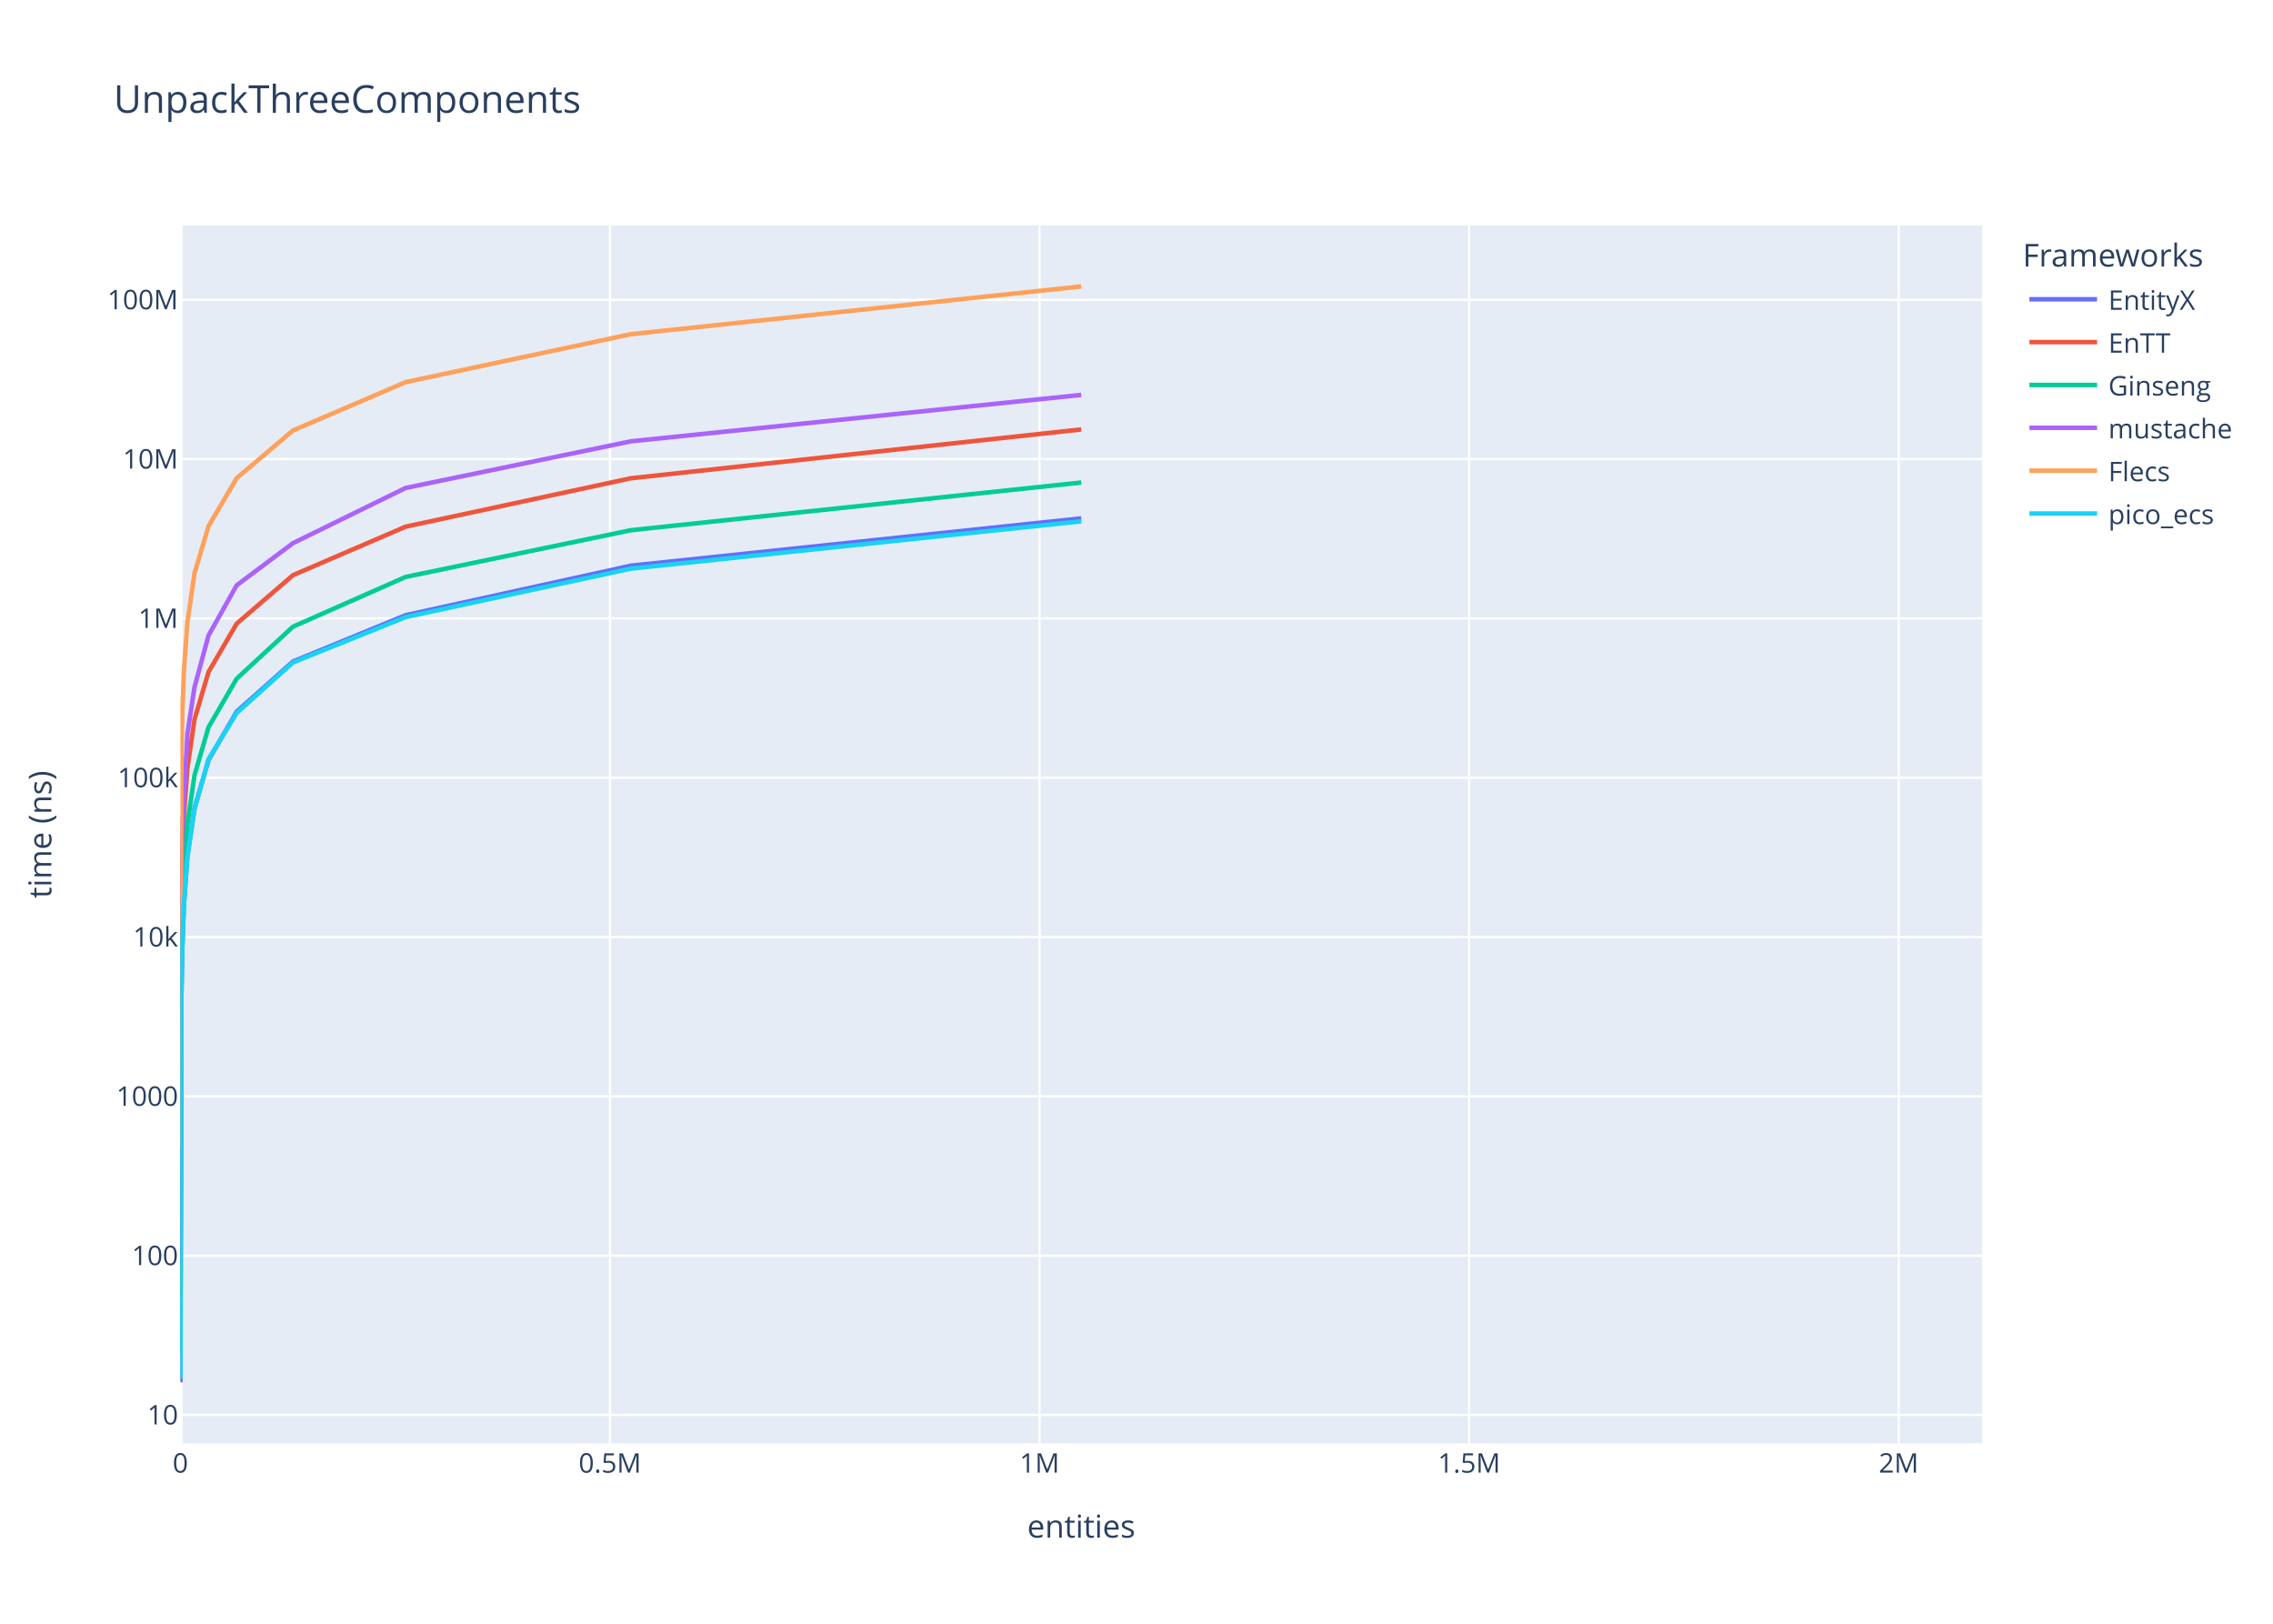
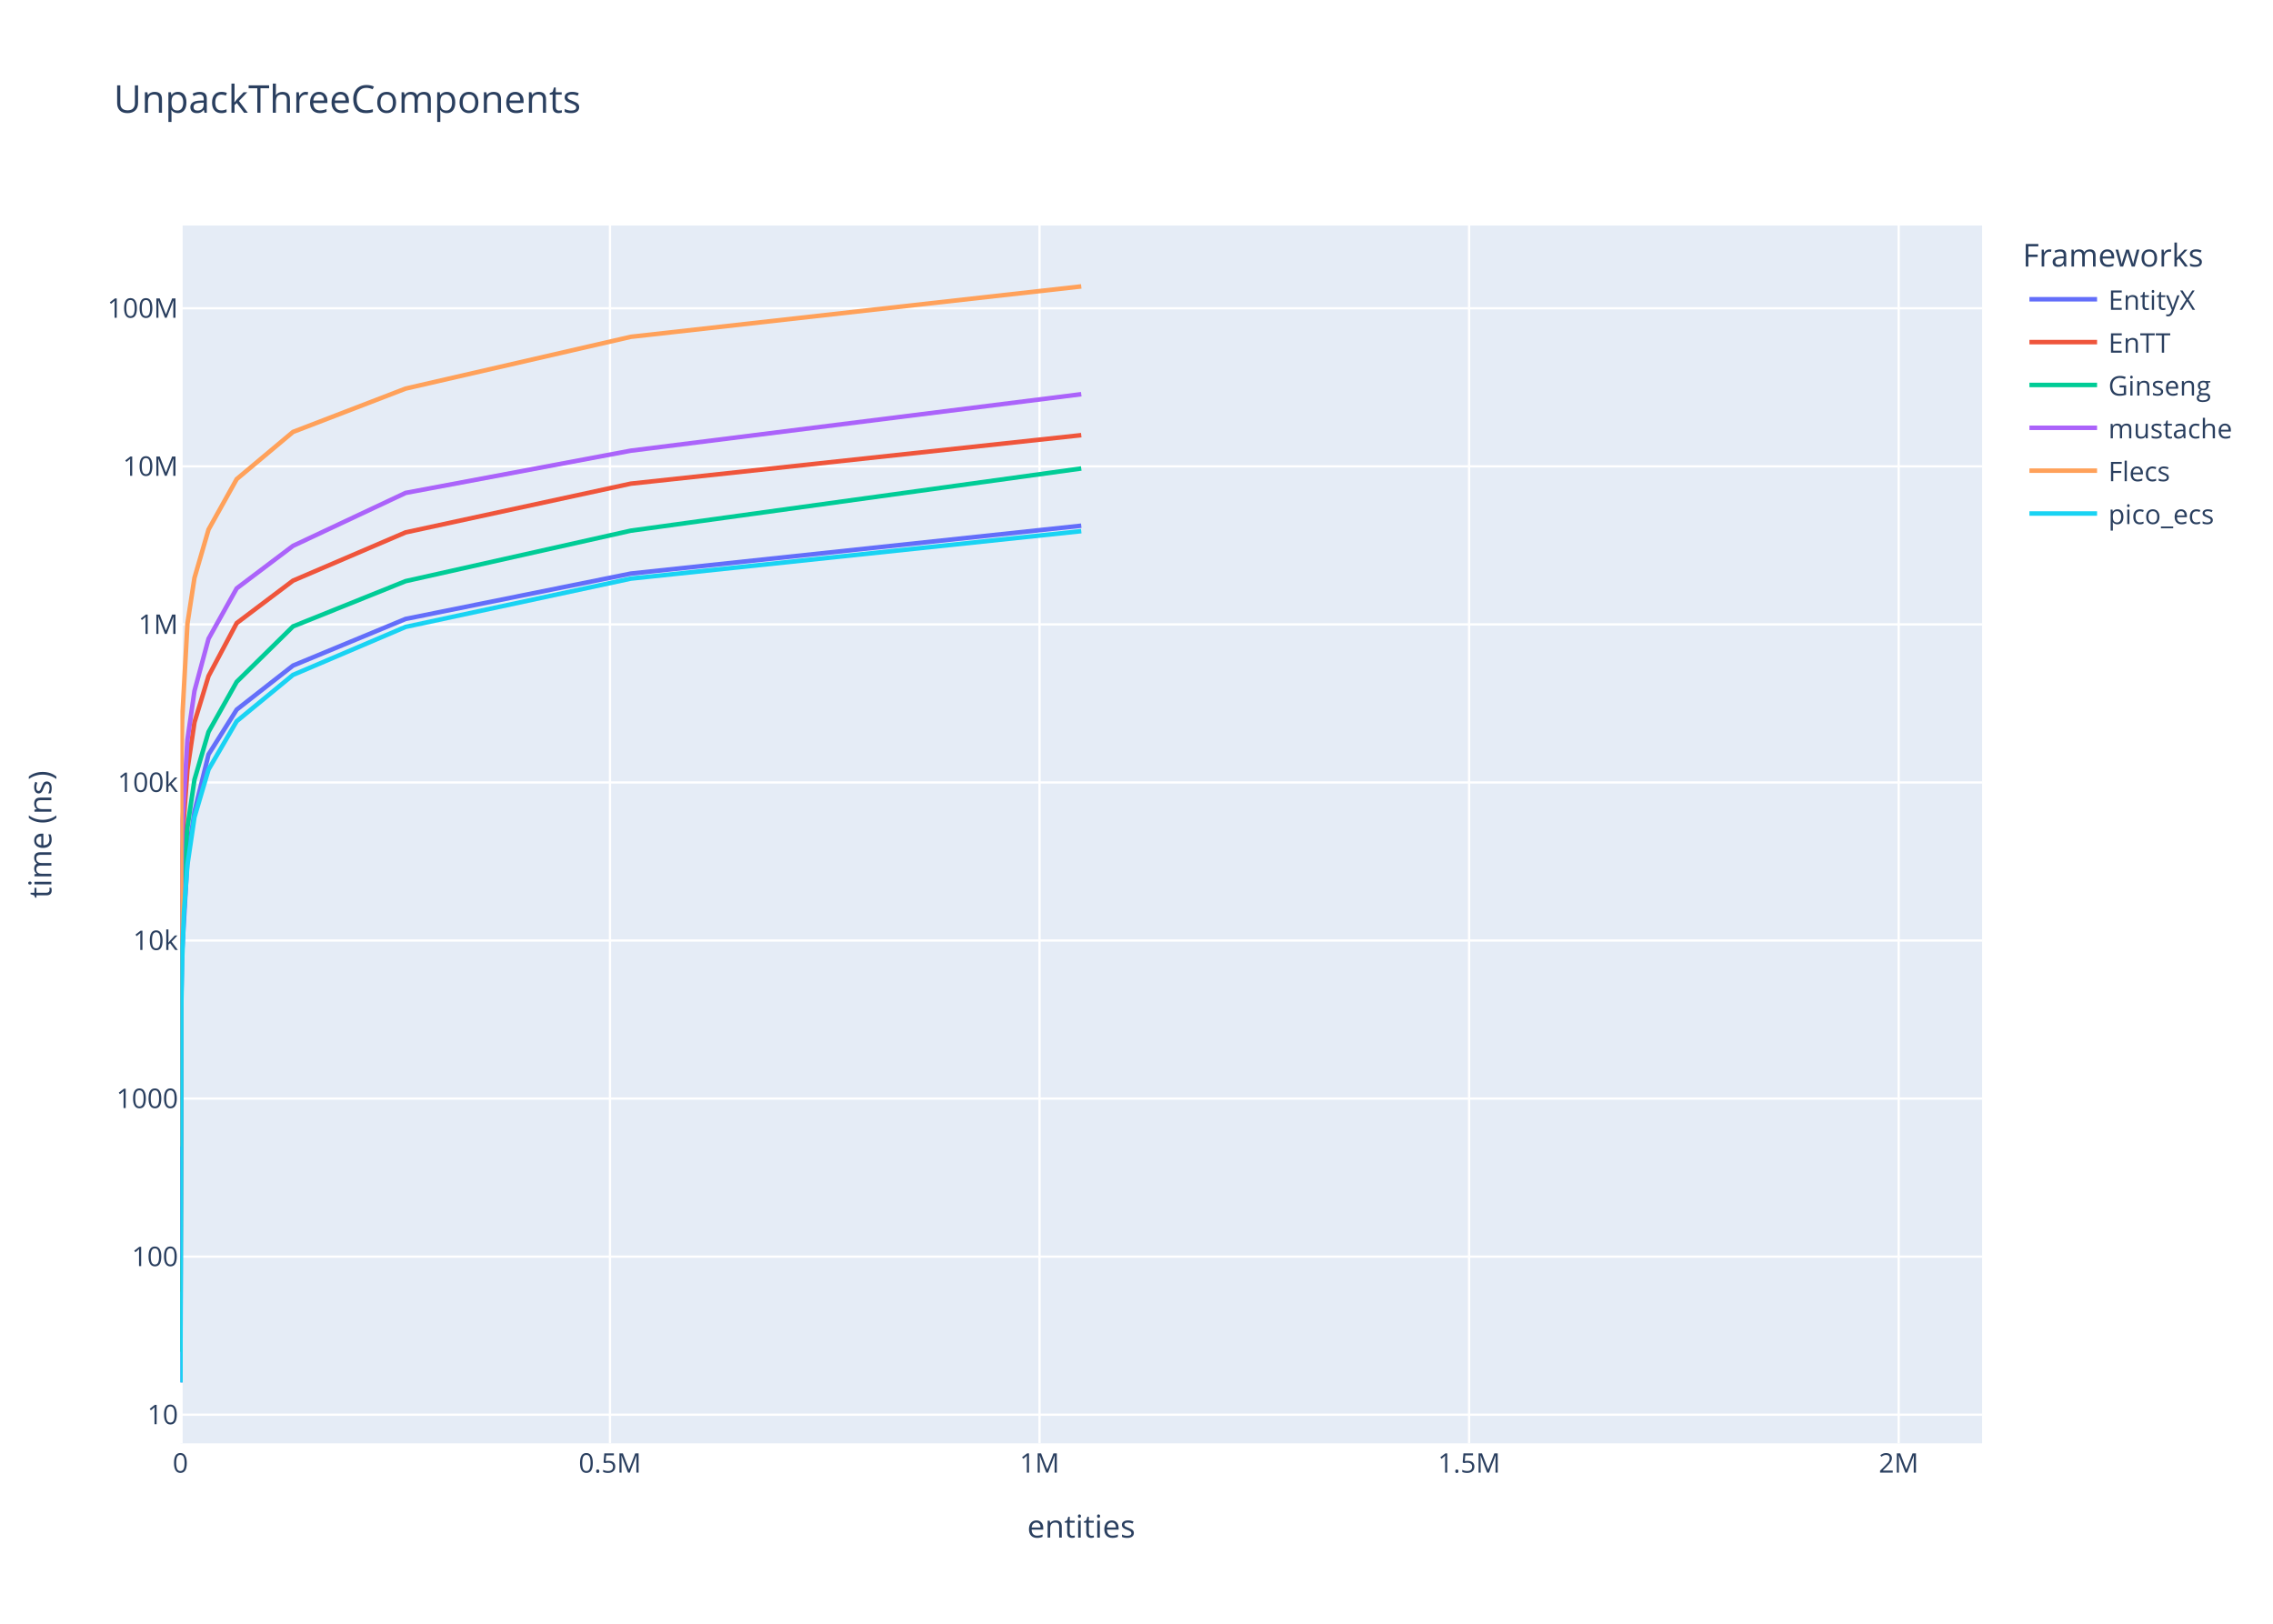
<svg xmlns="http://www.w3.org/2000/svg" class="main-svg" width="1008" height="720" style="" viewBox="0 0 1008 720">
  <rect x="0" y="0" width="1008" height="720" style="fill: rgb(255, 255, 255); fill-opacity: 1;" />
-   <defs id="defs-3fa588">
+   <defs id="defs-92918d">
    <g class="clips">
-       <clipPath id="clip3fa588xyplot" class="plotclip">
+       <clipPath id="clip92918dxyplot" class="plotclip">
        <rect width="799" height="540" />
      </clipPath>
-       <clipPath class="axesclip" id="clip3fa588x">
+       <clipPath class="axesclip" id="clip92918dx">
        <rect x="80" y="0" width="799" height="720" />
      </clipPath>
-       <clipPath class="axesclip" id="clip3fa588y">
+       <clipPath class="axesclip" id="clip92918dy">
        <rect x="0" y="100" width="1008" height="540" />
      </clipPath>
-       <clipPath class="axesclip" id="clip3fa588xy">
+       <clipPath class="axesclip" id="clip92918dxy">
        <rect x="80" y="100" width="799" height="540" />
      </clipPath>
    </g>
    <g class="gradients" />
    <g class="patterns" />
  </defs>
  <g class="bglayer">
    <rect class="bg" x="80" y="100" width="799" height="540" style="fill: rgb(229, 236, 246); fill-opacity: 1; stroke-width: 0;" />
  </g>
  <g class="layer-below">
    <g class="imagelayer" />
    <g class="shapelayer" />
  </g>
  <g class="cartesianlayer">
    <g class="subplot xy">
      <g class="layer-subplot">
        <g class="shapelayer" />
        <g class="imagelayer" />
      </g>
      <g class="minor-gridlayer">
        <g class="x" />
        <g class="y" />
      </g>
      <g class="gridlayer">
        <g class="x">
          <path class="xgrid crisp" transform="translate(270.5,0)" d="M0,100v540" style="stroke: rgb(255, 255, 255); stroke-opacity: 1; stroke-width: 1px;" />
          <path class="xgrid crisp" transform="translate(460.99,0)" d="M0,100v540" style="stroke: rgb(255, 255, 255); stroke-opacity: 1; stroke-width: 1px;" />
          <path class="xgrid crisp" transform="translate(651.49,0)" d="M0,100v540" style="stroke: rgb(255, 255, 255); stroke-opacity: 1; stroke-width: 1px;" />
          <path class="xgrid crisp" transform="translate(841.99,0)" d="M0,100v540" style="stroke: rgb(255, 255, 255); stroke-opacity: 1; stroke-width: 1px;" />
        </g>
        <g class="y">
-           <path class="ygrid crisp" transform="translate(0,627.42)" d="M80,0h799" style="stroke: rgb(255, 255, 255); stroke-opacity: 1; stroke-width: 1px;" />
-           <path class="ygrid crisp" transform="translate(0,556.78)" d="M80,0h799" style="stroke: rgb(255, 255, 255); stroke-opacity: 1; stroke-width: 1px;" />
-           <path class="ygrid crisp" transform="translate(0,486.14)" d="M80,0h799" style="stroke: rgb(255, 255, 255); stroke-opacity: 1; stroke-width: 1px;" />
-           <path class="ygrid crisp" transform="translate(0,415.5)" d="M80,0h799" style="stroke: rgb(255, 255, 255); stroke-opacity: 1; stroke-width: 1px;" />
-           <path class="ygrid crisp" transform="translate(0,344.86)" d="M80,0h799" style="stroke: rgb(255, 255, 255); stroke-opacity: 1; stroke-width: 1px;" />
-           <path class="ygrid crisp" transform="translate(0,274.21)" d="M80,0h799" style="stroke: rgb(255, 255, 255); stroke-opacity: 1; stroke-width: 1px;" />
-           <path class="ygrid crisp" transform="translate(0,203.57)" d="M80,0h799" style="stroke: rgb(255, 255, 255); stroke-opacity: 1; stroke-width: 1px;" />
-           <path class="ygrid crisp" transform="translate(0,132.93)" d="M80,0h799" style="stroke: rgb(255, 255, 255); stroke-opacity: 1; stroke-width: 1px;" />
+           <path class="ygrid crisp" transform="translate(0,627.31)" d="M80,0h799" style="stroke: rgb(255, 255, 255); stroke-opacity: 1; stroke-width: 1px;" />
+           <path class="ygrid crisp" transform="translate(0,557.22)" d="M80,0h799" style="stroke: rgb(255, 255, 255); stroke-opacity: 1; stroke-width: 1px;" />
+           <path class="ygrid crisp" transform="translate(0,487.13)" d="M80,0h799" style="stroke: rgb(255, 255, 255); stroke-opacity: 1; stroke-width: 1px;" />
+           <path class="ygrid crisp" transform="translate(0,417.04)" d="M80,0h799" style="stroke: rgb(255, 255, 255); stroke-opacity: 1; stroke-width: 1px;" />
+           <path class="ygrid crisp" transform="translate(0,346.95)" d="M80,0h799" style="stroke: rgb(255, 255, 255); stroke-opacity: 1; stroke-width: 1px;" />
+           <path class="ygrid crisp" transform="translate(0,276.87)" d="M80,0h799" style="stroke: rgb(255, 255, 255); stroke-opacity: 1; stroke-width: 1px;" />
+           <path class="ygrid crisp" transform="translate(0,206.78)" d="M80,0h799" style="stroke: rgb(255, 255, 255); stroke-opacity: 1; stroke-width: 1px;" />
+           <path class="ygrid crisp" transform="translate(0,136.69)" d="M80,0h799" style="stroke: rgb(255, 255, 255); stroke-opacity: 1; stroke-width: 1px;" />
        </g>
      </g>
      <g class="zerolinelayer">
        <path class="xzl zl crisp" transform="translate(80,0)" d="M0,100v540" style="stroke: rgb(255, 255, 255); stroke-opacity: 1; stroke-width: 2px;" />
      </g>
      <path class="xlines-below" />
      <path class="ylines-below" />
      <g class="overlines-below" />
      <g class="xaxislayer-below" />
      <g class="yaxislayer-below" />
      <g class="overaxes-below" />
-       <g class="plot" transform="translate(80,100)" clip-path="url(#clip3fa588xyplot)">
+       <g class="plot" transform="translate(80,100)" clip-path="url(#clip92918dxyplot)">
        <g class="scatterlayer mlayer">
-           <g class="trace scatter traced778cc" style="stroke-miterlimit: 2; opacity: 1;">
-             <g class="fills" />
-             <g class="errorbars" />
-             <g class="lines">
-               <path class="js-line" d="M0,513L0.39,343.47L0.78,322.18L1.56,300.99L3.12,279.4L6.24,258.36L12.48,237.04L24.97,215.53L49.94,193.31L99.88,172.8L199.75,150.84L399.5,129.86" style="vector-effect: non-scaling-stroke; fill: none; stroke: rgb(99, 110, 250); stroke-opacity: 1; stroke-width: 2px; opacity: 1;" />
-             </g>
-             <g class="points" />
-             <g class="text" />
-           </g>
-           <g class="trace scatter trace5a77ff" style="stroke-miterlimit: 2; opacity: 1;">
-             <g class="fills" />
-             <g class="errorbars" />
-             <g class="lines">
-               <path class="js-line" d="M0,474.57L0.39,304.48L0.78,283.21L1.56,261.94L3.12,240.56L6.24,219.06L12.48,197.95L24.97,176.53L49.94,155.04L99.88,133.54L199.75,112.07L399.5,90.42" style="vector-effect: non-scaling-stroke; fill: none; stroke: rgb(239, 85, 59); stroke-opacity: 1; stroke-width: 2px; opacity: 1;" />
-             </g>
-             <g class="points" />
-             <g class="text" />
-           </g>
-           <g class="trace scatter trace74b847" style="stroke-miterlimit: 2; opacity: 1;">
-             <g class="fills" />
-             <g class="errorbars" />
-             <g class="lines">
-               <path class="js-line" d="M0,500.56L0.39,329.6L0.78,308.26L1.56,286.7L3.12,265.29L6.24,243.85L12.48,222.45L24.97,200.94L49.94,177.87L99.88,155.83L199.75,135.11L399.5,113.96" style="vector-effect: non-scaling-stroke; fill: none; stroke: rgb(0, 204, 150); stroke-opacity: 1; stroke-width: 2px; opacity: 1;" />
-             </g>
-             <g class="points" />
-             <g class="text" />
-           </g>
-           <g class="trace scatter trace587167" style="stroke-miterlimit: 2; opacity: 1;">
-             <g class="fills" />
-             <g class="errorbars" />
-             <g class="lines">
-               <path class="js-line" d="M0,457.4L0.39,289.71L0.78,268.67L3.12,225.25L6.24,204.78L12.48,181.76L24.97,159.52L49.94,140.83L99.88,116.37L199.75,95.69L399.5,75.11" style="vector-effect: non-scaling-stroke; fill: none; stroke: rgb(171, 99, 250); stroke-opacity: 1; stroke-width: 2px; opacity: 1;" />
-             </g>
-             <g class="points" />
-             <g class="text" />
-           </g>
-           <g class="trace scatter tracec3f06f" style="stroke-miterlimit: 2; opacity: 1;">
-             <g class="fills" />
-             <g class="errorbars" />
-             <g class="lines">
-               <path class="js-line" d="M0,409.24L0.39,239.43L0.78,218.39L1.56,197.17L3.12,175.83L6.24,154.25L12.48,133.3L24.97,112.02L49.94,90.86L99.88,69.45L199.75,48.18L399.5,27" style="vector-effect: non-scaling-stroke; fill: none; stroke: rgb(255, 161, 90); stroke-opacity: 1; stroke-width: 2px; opacity: 1;" />
-             </g>
-             <g class="points" />
-             <g class="text" />
-           </g>
-           <g class="trace scatter trace4baa64" style="stroke-miterlimit: 2; opacity: 1;">
-             <g class="fills" />
-             <g class="errorbars" />
-             <g class="lines">
-               <path class="js-line" d="M0,511.14L0.39,343.7L0.78,322.22L1.56,300.99L3.12,279.82L6.24,258.79L12.48,236.62L24.97,216.15L49.94,193.74L99.88,173.64L199.75,152.14L399.5,131.15" style="vector-effect: non-scaling-stroke; fill: none; stroke: rgb(25, 211, 243); stroke-opacity: 1; stroke-width: 2px; opacity: 1;" />
+           <g class="trace scatter trace12b059" style="stroke-miterlimit: 2; opacity: 1;">
+             <g class="fills" />
+             <g class="errorbars" />
+             <g class="lines">
+               <path class="js-line" d="M0,513L0.39,342.96L0.78,321.94L3.12,281.22L6.24,259.95L12.48,234.53L24.97,214.66L49.94,195.14L99.88,174.45L199.75,154.33L399.5,133.11" style="vector-effect: non-scaling-stroke; fill: none; stroke: rgb(99, 110, 250); stroke-opacity: 1; stroke-width: 2px; opacity: 1;" />
+             </g>
+             <g class="points" />
+             <g class="text" />
+           </g>
+           <g class="trace scatter trace5a9621" style="stroke-miterlimit: 2; opacity: 1;">
+             <g class="fills" />
+             <g class="errorbars" />
+             <g class="lines">
+               <path class="js-line" d="M0,472.77L0.39,305.48L0.78,283.78L1.56,262.8L3.12,241.27L6.24,220.3L12.48,199.78L24.97,176.29L49.94,157.47L99.88,136.07L199.75,114.46L399.5,92.96" style="vector-effect: non-scaling-stroke; fill: none; stroke: rgb(239, 85, 59); stroke-opacity: 1; stroke-width: 2px; opacity: 1;" />
+             </g>
+             <g class="points" />
+             <g class="text" />
+           </g>
+           <g class="trace scatter tracef66377" style="stroke-miterlimit: 2; opacity: 1;">
+             <g class="fills" />
+             <g class="errorbars" />
+             <g class="lines">
+               <path class="js-line" d="M0,499.42L0.39,330.42L0.78,306.81L1.56,286.64L3.12,266.81L6.24,245.72L12.48,224.54L24.97,202.34L49.94,177.77L99.88,157.69L199.75,135.31L399.5,107.73" style="vector-effect: non-scaling-stroke; fill: none; stroke: rgb(0, 204, 150); stroke-opacity: 1; stroke-width: 2px; opacity: 1;" />
+             </g>
+             <g class="points" />
+             <g class="text" />
+           </g>
+           <g class="trace scatter trace5b85f1" style="stroke-miterlimit: 2; opacity: 1;">
+             <g class="fills" />
+             <g class="errorbars" />
+             <g class="lines">
+               <path class="js-line" d="M0,458.15L0.39,291.09L0.78,267.58L3.12,228L6.24,206.39L12.48,183.23L24.97,160.89L49.94,142.05L99.88,118.56L199.75,99.84L399.5,74.8" style="vector-effect: non-scaling-stroke; fill: none; stroke: rgb(171, 99, 250); stroke-opacity: 1; stroke-width: 2px; opacity: 1;" />
+             </g>
+             <g class="points" />
+             <g class="text" />
+           </g>
+           <g class="trace scatter trace4ae517" style="stroke-miterlimit: 2; opacity: 1;">
+             <g class="fills" />
+             <g class="errorbars" />
+             <g class="lines">
+               <path class="js-line" d="M0,408.35L0.39,240.1L0.78,219.39L3.12,176.52L6.24,156.25L12.48,134.8L24.97,112.44L49.94,91.53L99.88,72.31L199.75,49.35L399.5,27" style="vector-effect: non-scaling-stroke; fill: none; stroke: rgb(255, 161, 90); stroke-opacity: 1; stroke-width: 2px; opacity: 1;" />
+             </g>
+             <g class="points" />
+             <g class="text" />
+           </g>
+           <g class="trace scatter trace2bf4d8" style="stroke-miterlimit: 2; opacity: 1;">
+             <g class="fills" />
+             <g class="errorbars" />
+             <g class="lines">
+               <path class="js-line" d="M0,513L0.39,346.82L0.78,325.75L1.56,304.63L3.12,283.45L6.24,262.36L12.48,241.22L24.97,219.8L49.94,199.26L99.88,177.98L199.75,156.57L399.5,135.52" style="vector-effect: non-scaling-stroke; fill: none; stroke: rgb(25, 211, 243); stroke-opacity: 1; stroke-width: 2px; opacity: 1;" />
            </g>
            <g class="points" />
            <g class="text" />
          </g>
        </g>
      </g>
      <g class="overplot" />
      <path class="xlines-above crisp" d="M0,0" style="fill: none;" />
      <path class="ylines-above crisp" d="M0,0" style="fill: none;" />
      <g class="overlines-above" />
      <g class="xaxislayer-above">
        <g class="xtick">
          <text text-anchor="middle" x="0" y="653" transform="translate(80,0)" style="font-family: 'Open Sans', verdana, arial, sans-serif; font-size: 12px; fill: rgb(42, 63, 95); fill-opacity: 1; white-space: pre; opacity: 1;">0</text>
        </g>
        <g class="xtick">
          <text text-anchor="middle" x="0" y="653" style="font-family: 'Open Sans', verdana, arial, sans-serif; font-size: 12px; fill: rgb(42, 63, 95); fill-opacity: 1; white-space: pre; opacity: 1;" transform="translate(270.5,0)">0.5M</text>
        </g>
        <g class="xtick">
          <text text-anchor="middle" x="0" y="653" style="font-family: 'Open Sans', verdana, arial, sans-serif; font-size: 12px; fill: rgb(42, 63, 95); fill-opacity: 1; white-space: pre; opacity: 1;" transform="translate(460.99,0)">1M</text>
        </g>
        <g class="xtick">
          <text text-anchor="middle" x="0" y="653" style="font-family: 'Open Sans', verdana, arial, sans-serif; font-size: 12px; fill: rgb(42, 63, 95); fill-opacity: 1; white-space: pre; opacity: 1;" transform="translate(651.49,0)">1.5M</text>
        </g>
        <g class="xtick">
          <text text-anchor="middle" x="0" y="653" style="font-family: 'Open Sans', verdana, arial, sans-serif; font-size: 12px; fill: rgb(42, 63, 95); fill-opacity: 1; white-space: pre; opacity: 1;" transform="translate(841.99,0)">2M</text>
        </g>
      </g>
      <g class="yaxislayer-above">
        <g class="ytick">
-           <text text-anchor="end" x="79" y="4.2" transform="translate(0,627.42)" style="font-family: 'Open Sans', verdana, arial, sans-serif; font-size: 12px; fill: rgb(42, 63, 95); fill-opacity: 1; white-space: pre; opacity: 1;">10</text>
-         </g>
-         <g class="ytick">
-           <text text-anchor="end" x="79" y="4.2" style="font-family: 'Open Sans', verdana, arial, sans-serif; font-size: 12px; fill: rgb(42, 63, 95); fill-opacity: 1; white-space: pre; opacity: 1;" transform="translate(0,556.78)">100</text>
-         </g>
-         <g class="ytick">
-           <text text-anchor="end" x="79" y="4.2" style="font-family: 'Open Sans', verdana, arial, sans-serif; font-size: 12px; fill: rgb(42, 63, 95); fill-opacity: 1; white-space: pre; opacity: 1;" transform="translate(0,486.14)">1000</text>
-         </g>
-         <g class="ytick">
-           <text text-anchor="end" x="79" y="4.2" style="font-family: 'Open Sans', verdana, arial, sans-serif; font-size: 12px; fill: rgb(42, 63, 95); fill-opacity: 1; white-space: pre; opacity: 1;" transform="translate(0,415.5)">10k</text>
-         </g>
-         <g class="ytick">
-           <text text-anchor="end" x="79" y="4.2" style="font-family: 'Open Sans', verdana, arial, sans-serif; font-size: 12px; fill: rgb(42, 63, 95); fill-opacity: 1; white-space: pre; opacity: 1;" transform="translate(0,344.86)">100k</text>
-         </g>
-         <g class="ytick">
-           <text text-anchor="end" x="79" y="4.2" style="font-family: 'Open Sans', verdana, arial, sans-serif; font-size: 12px; fill: rgb(42, 63, 95); fill-opacity: 1; white-space: pre; opacity: 1;" transform="translate(0,274.21)">1M</text>
-         </g>
-         <g class="ytick">
-           <text text-anchor="end" x="79" y="4.2" style="font-family: 'Open Sans', verdana, arial, sans-serif; font-size: 12px; fill: rgb(42, 63, 95); fill-opacity: 1; white-space: pre; opacity: 1;" transform="translate(0,203.57)">10M</text>
-         </g>
-         <g class="ytick">
-           <text text-anchor="end" x="79" y="4.2" style="font-family: 'Open Sans', verdana, arial, sans-serif; font-size: 12px; fill: rgb(42, 63, 95); fill-opacity: 1; white-space: pre; opacity: 1;" transform="translate(0,132.93)">100M</text>
+           <text text-anchor="end" x="79" y="4.2" transform="translate(0,627.31)" style="font-family: 'Open Sans', verdana, arial, sans-serif; font-size: 12px; fill: rgb(42, 63, 95); fill-opacity: 1; white-space: pre; opacity: 1;">10</text>
+         </g>
+         <g class="ytick">
+           <text text-anchor="end" x="79" y="4.2" style="font-family: 'Open Sans', verdana, arial, sans-serif; font-size: 12px; fill: rgb(42, 63, 95); fill-opacity: 1; white-space: pre; opacity: 1;" transform="translate(0,557.22)">100</text>
+         </g>
+         <g class="ytick">
+           <text text-anchor="end" x="79" y="4.2" style="font-family: 'Open Sans', verdana, arial, sans-serif; font-size: 12px; fill: rgb(42, 63, 95); fill-opacity: 1; white-space: pre; opacity: 1;" transform="translate(0,487.13)">1000</text>
+         </g>
+         <g class="ytick">
+           <text text-anchor="end" x="79" y="4.2" style="font-family: 'Open Sans', verdana, arial, sans-serif; font-size: 12px; fill: rgb(42, 63, 95); fill-opacity: 1; white-space: pre; opacity: 1;" transform="translate(0,417.04)">10k</text>
+         </g>
+         <g class="ytick">
+           <text text-anchor="end" x="79" y="4.2" style="font-family: 'Open Sans', verdana, arial, sans-serif; font-size: 12px; fill: rgb(42, 63, 95); fill-opacity: 1; white-space: pre; opacity: 1;" transform="translate(0,346.95)">100k</text>
+         </g>
+         <g class="ytick">
+           <text text-anchor="end" x="79" y="4.2" style="font-family: 'Open Sans', verdana, arial, sans-serif; font-size: 12px; fill: rgb(42, 63, 95); fill-opacity: 1; white-space: pre; opacity: 1;" transform="translate(0,276.87)">1M</text>
+         </g>
+         <g class="ytick">
+           <text text-anchor="end" x="79" y="4.2" style="font-family: 'Open Sans', verdana, arial, sans-serif; font-size: 12px; fill: rgb(42, 63, 95); fill-opacity: 1; white-space: pre; opacity: 1;" transform="translate(0,206.78)">10M</text>
+         </g>
+         <g class="ytick">
+           <text text-anchor="end" x="79" y="4.2" style="font-family: 'Open Sans', verdana, arial, sans-serif; font-size: 12px; fill: rgb(42, 63, 95); fill-opacity: 1; white-space: pre; opacity: 1;" transform="translate(0,136.69)">100M</text>
        </g>
      </g>
      <g class="overaxes-above" />
    </g>
  </g>
  <g class="polarlayer" />
  <g class="smithlayer" />
  <g class="ternarylayer" />
  <g class="geolayer" />
  <g class="funnelarealayer" />
  <g class="pielayer" />
  <g class="iciclelayer" />
  <g class="treemaplayer" />
  <g class="sunburstlayer" />
  <g class="glimages" />
-   <defs id="topdefs-3fa588">
+   <defs id="topdefs-92918d">
    <g class="clips" />
-     <clipPath id="legend3fa588">
+     <clipPath id="legend92918d">
      <rect width="101" height="143" x="0" y="0" />
    </clipPath>
  </defs>
  <g class="layer-above">
    <g class="imagelayer" />
    <g class="shapelayer" />
  </g>
  <g class="infolayer">
    <g class="legend" pointer-events="all" transform="translate(894.98,100)">
      <rect class="bg" shape-rendering="crispEdges" width="101" height="143" x="0" y="0" style="stroke: rgb(68, 68, 68); stroke-opacity: 1; fill: rgb(255, 255, 255); fill-opacity: 1; stroke-width: 0px;" />
-       <g class="scrollbox" transform="" clip-path="url(#legend3fa588)">
+       <g class="scrollbox" transform="" clip-path="url(#legend92918d)">
        <text class="legendtitletext" text-anchor="start" x="2" y="18.2" style="font-family: 'Open Sans', verdana, arial, sans-serif; font-size: 14px; fill: rgb(42, 63, 95); fill-opacity: 1; white-space: pre;">Frameworks</text>
        <g class="groups" transform="">
          <g class="traces" transform="translate(0,32.7)" style="opacity: 1;">
            <text class="legendtext" text-anchor="start" x="40" y="4.68" style="font-family: 'Open Sans', verdana, arial, sans-serif; font-size: 12px; fill: rgb(42, 63, 95); fill-opacity: 1; white-space: pre;">EntityX</text>
            <g class="layers" style="opacity: 1;">
              <g class="legendfill" />
              <g class="legendlines">
                <path class="js-line" d="M5,0h30" style="fill: none; stroke: rgb(99, 110, 250); stroke-opacity: 1; stroke-width: 2px;" />
              </g>
              <g class="legendsymbols">
                <g class="legendpoints" />
              </g>
            </g>
            <rect class="legendtoggle" x="0" y="-9.5" width="95.25" height="19" style="fill: rgb(0, 0, 0); fill-opacity: 0;" />
          </g>
        </g>
        <g class="groups" transform="">
          <g class="traces" transform="translate(0,51.7)" style="opacity: 1;">
            <text class="legendtext" text-anchor="start" x="40" y="4.68" style="font-family: 'Open Sans', verdana, arial, sans-serif; font-size: 12px; fill: rgb(42, 63, 95); fill-opacity: 1; white-space: pre;">EnTT</text>
            <g class="layers" style="opacity: 1;">
              <g class="legendfill" />
              <g class="legendlines">
                <path class="js-line" d="M5,0h30" style="fill: none; stroke: rgb(239, 85, 59); stroke-opacity: 1; stroke-width: 2px;" />
              </g>
              <g class="legendsymbols">
                <g class="legendpoints" />
              </g>
            </g>
            <rect class="legendtoggle" x="0" y="-9.5" width="95.25" height="19" style="fill: rgb(0, 0, 0); fill-opacity: 0;" />
          </g>
        </g>
        <g class="groups" transform="">
          <g class="traces" transform="translate(0,70.7)" style="opacity: 1;">
            <text class="legendtext" text-anchor="start" x="40" y="4.68" style="font-family: 'Open Sans', verdana, arial, sans-serif; font-size: 12px; fill: rgb(42, 63, 95); fill-opacity: 1; white-space: pre;">Ginseng</text>
            <g class="layers" style="opacity: 1;">
              <g class="legendfill" />
              <g class="legendlines">
                <path class="js-line" d="M5,0h30" style="fill: none; stroke: rgb(0, 204, 150); stroke-opacity: 1; stroke-width: 2px;" />
              </g>
              <g class="legendsymbols">
                <g class="legendpoints" />
              </g>
            </g>
            <rect class="legendtoggle" x="0" y="-9.5" width="95.25" height="19" style="fill: rgb(0, 0, 0); fill-opacity: 0;" />
          </g>
        </g>
        <g class="groups" transform="">
          <g class="traces" transform="translate(0,89.7)" style="opacity: 1;">
            <text class="legendtext" text-anchor="start" x="40" y="4.68" style="font-family: 'Open Sans', verdana, arial, sans-serif; font-size: 12px; fill: rgb(42, 63, 95); fill-opacity: 1; white-space: pre;">mustache</text>
            <g class="layers" style="opacity: 1;">
              <g class="legendfill" />
              <g class="legendlines">
                <path class="js-line" d="M5,0h30" style="fill: none; stroke: rgb(171, 99, 250); stroke-opacity: 1; stroke-width: 2px;" />
              </g>
              <g class="legendsymbols">
                <g class="legendpoints" />
              </g>
            </g>
            <rect class="legendtoggle" x="0" y="-9.5" width="95.25" height="19" style="fill: rgb(0, 0, 0); fill-opacity: 0;" />
          </g>
        </g>
        <g class="groups" transform="">
          <g class="traces" transform="translate(0,108.7)" style="opacity: 1;">
            <text class="legendtext" text-anchor="start" x="40" y="4.68" style="font-family: 'Open Sans', verdana, arial, sans-serif; font-size: 12px; fill: rgb(42, 63, 95); fill-opacity: 1; white-space: pre;">Flecs</text>
            <g class="layers" style="opacity: 1;">
              <g class="legendfill" />
              <g class="legendlines">
                <path class="js-line" d="M5,0h30" style="fill: none; stroke: rgb(255, 161, 90); stroke-opacity: 1; stroke-width: 2px;" />
              </g>
              <g class="legendsymbols">
                <g class="legendpoints" />
              </g>
            </g>
            <rect class="legendtoggle" x="0" y="-9.5" width="95.25" height="19" style="fill: rgb(0, 0, 0); fill-opacity: 0;" />
          </g>
        </g>
        <g class="groups" transform="">
          <g class="traces" transform="translate(0,127.7)" style="opacity: 1;">
            <text class="legendtext" text-anchor="start" x="40" y="4.68" style="font-family: 'Open Sans', verdana, arial, sans-serif; font-size: 12px; fill: rgb(42, 63, 95); fill-opacity: 1; white-space: pre;">pico_ecs</text>
            <g class="layers" style="opacity: 1;">
              <g class="legendfill" />
              <g class="legendlines">
                <path class="js-line" d="M5,0h30" style="fill: none; stroke: rgb(25, 211, 243); stroke-opacity: 1; stroke-width: 2px;" />
              </g>
              <g class="legendsymbols">
                <g class="legendpoints" />
              </g>
            </g>
            <rect class="legendtoggle" x="0" y="-9.5" width="95.25" height="19" style="fill: rgb(0, 0, 0); fill-opacity: 0;" />
          </g>
        </g>
      </g>
      <rect class="scrollbar" rx="20" ry="3" width="0" height="0" x="0" y="0" style="fill: rgb(128, 139, 164); fill-opacity: 1;" />
    </g>
    <g class="g-gtitle">
      <text class="gtitle" x="50.4" y="50" text-anchor="start" dy="0em" style="font-family: 'Open Sans', verdana, arial, sans-serif; font-size: 17px; fill: rgb(42, 63, 95); opacity: 1; font-weight: normal; white-space: pre;">UnpackThreeComponents</text>
    </g>
    <g class="g-xtitle">
      <text class="xtitle" x="479.5" y="681.8" text-anchor="middle" style="font-family: 'Open Sans', verdana, arial, sans-serif; font-size: 14px; fill: rgb(42, 63, 95); opacity: 1; font-weight: normal; white-space: pre;">entities</text>
    </g>
    <g class="g-ytitle">
      <text class="ytitle" transform="rotate(-90,22.77813,370)" x="22.778" y="370" text-anchor="middle" style="font-family: 'Open Sans', verdana, arial, sans-serif; font-size: 14px; fill: rgb(42, 63, 95); opacity: 1; font-weight: normal; white-space: pre;">time (ns)</text>
    </g>
  </g>
</svg>
